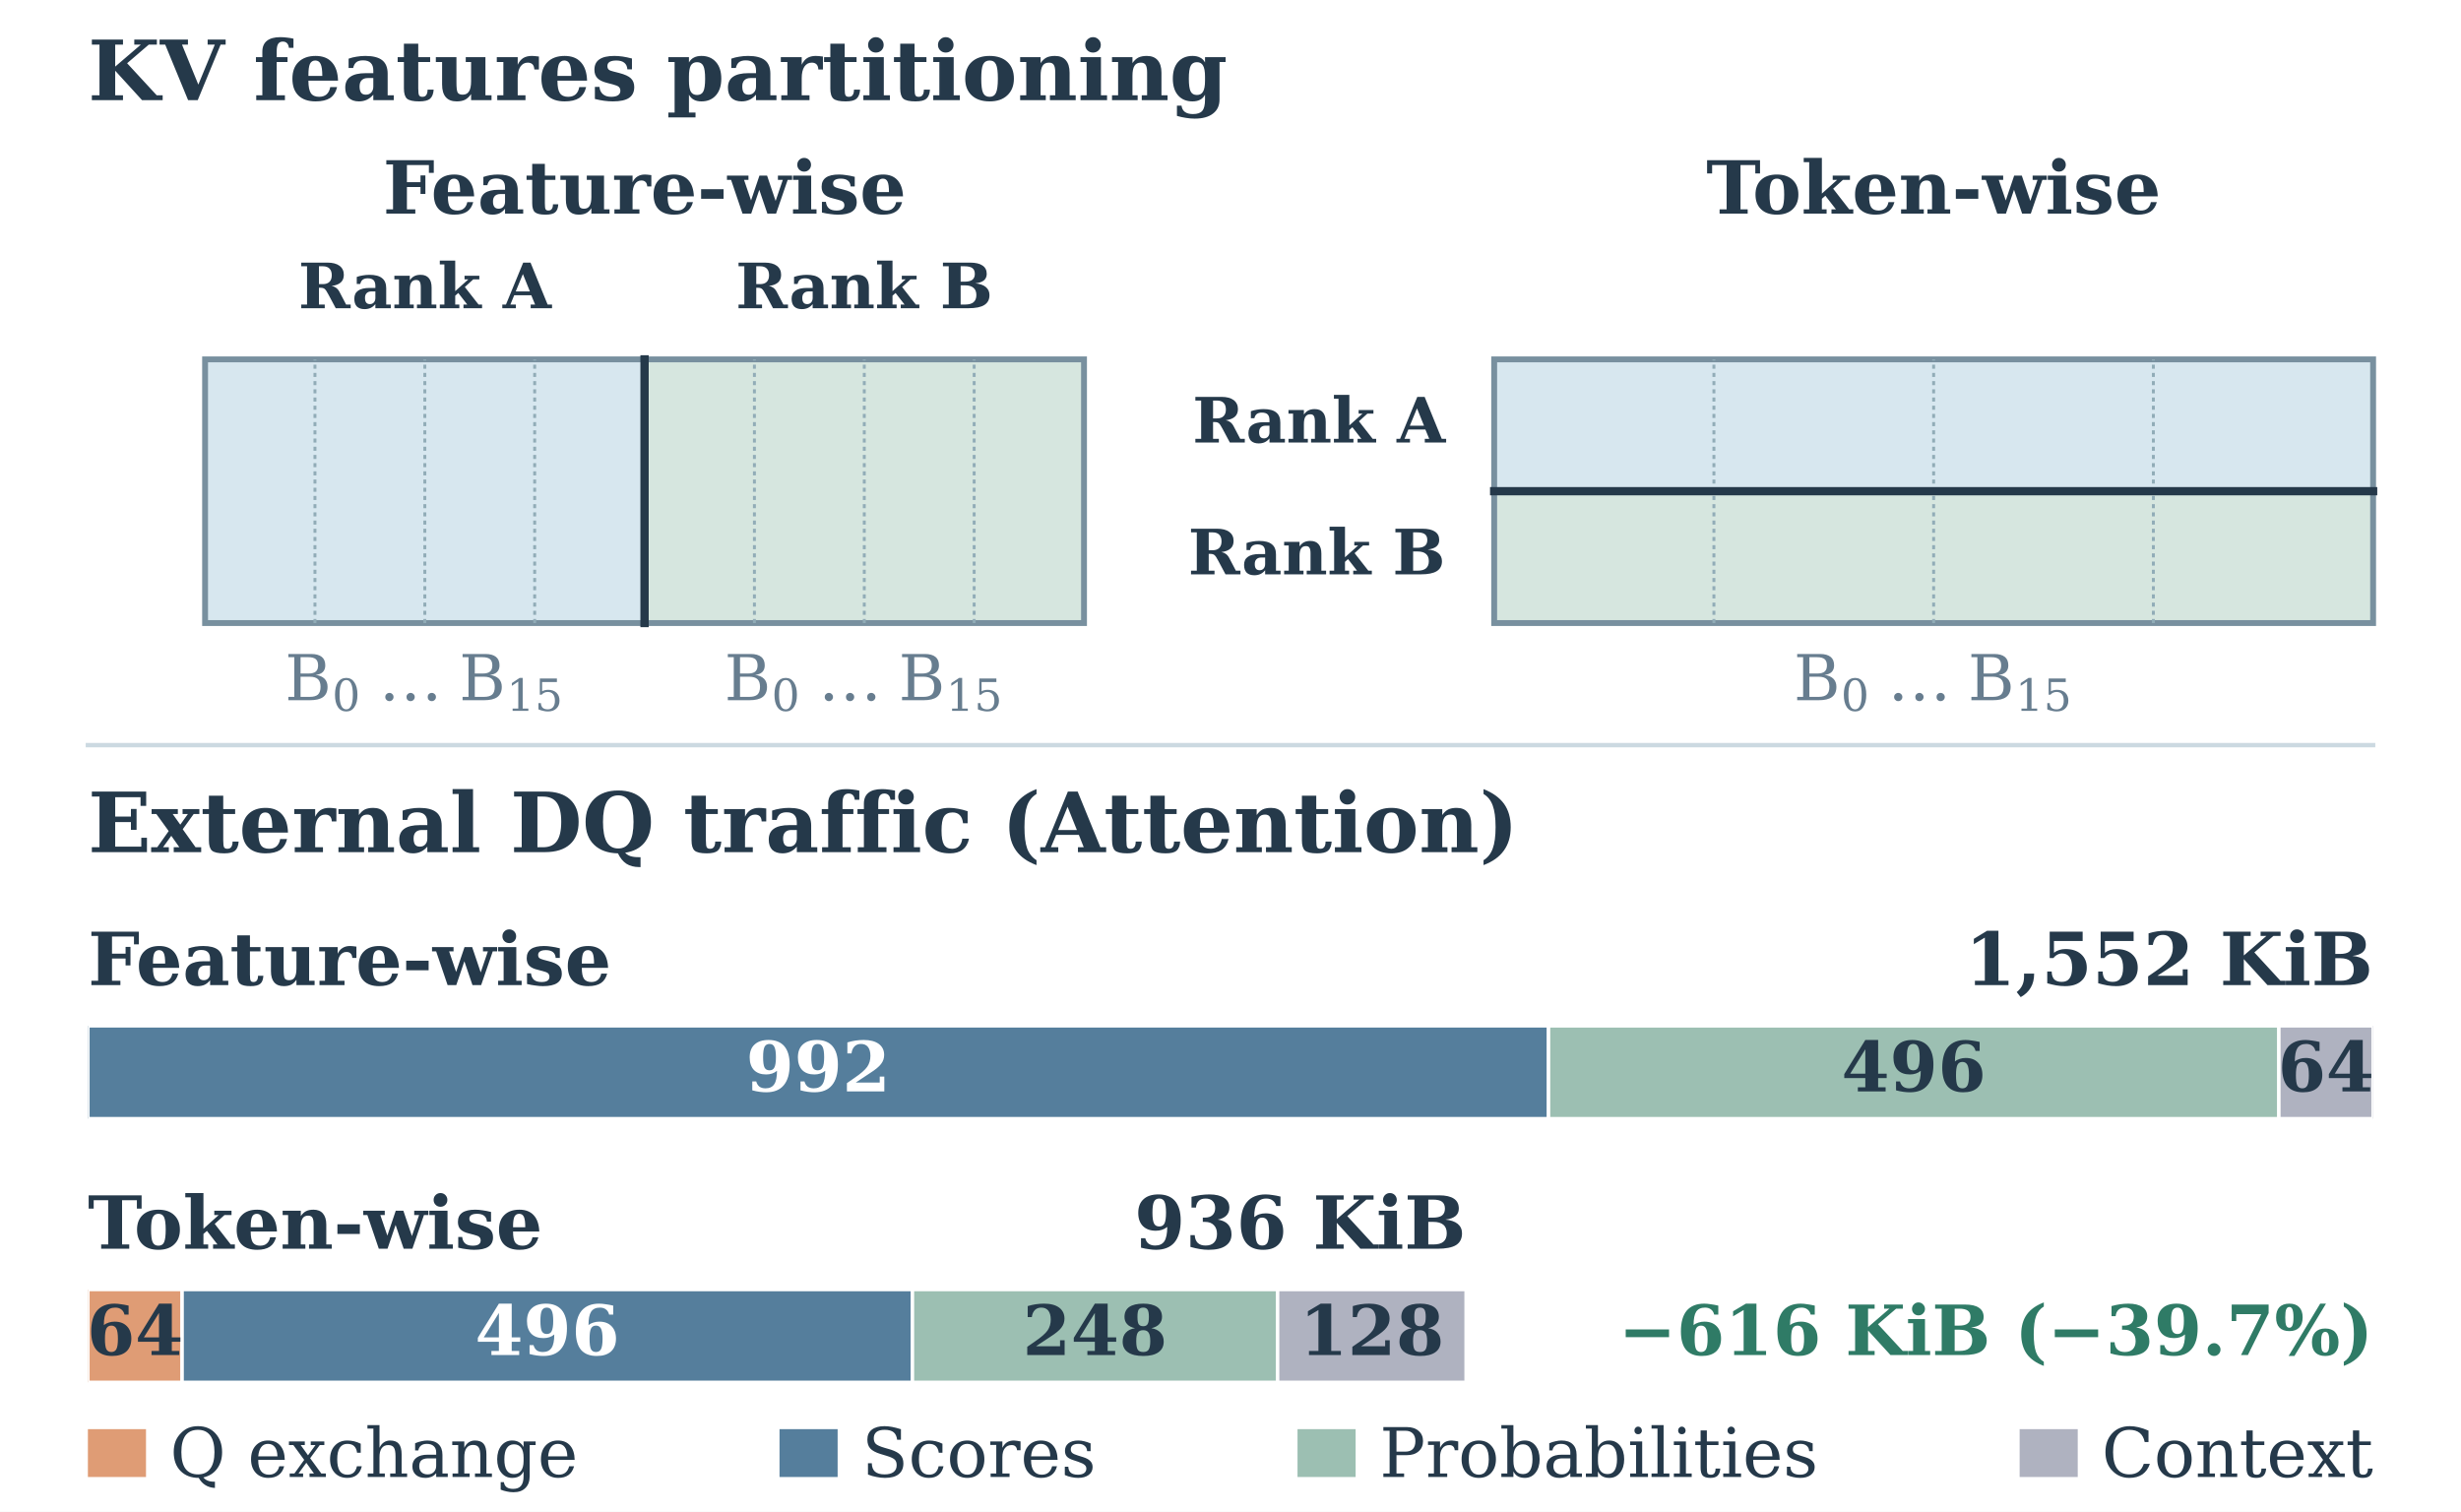
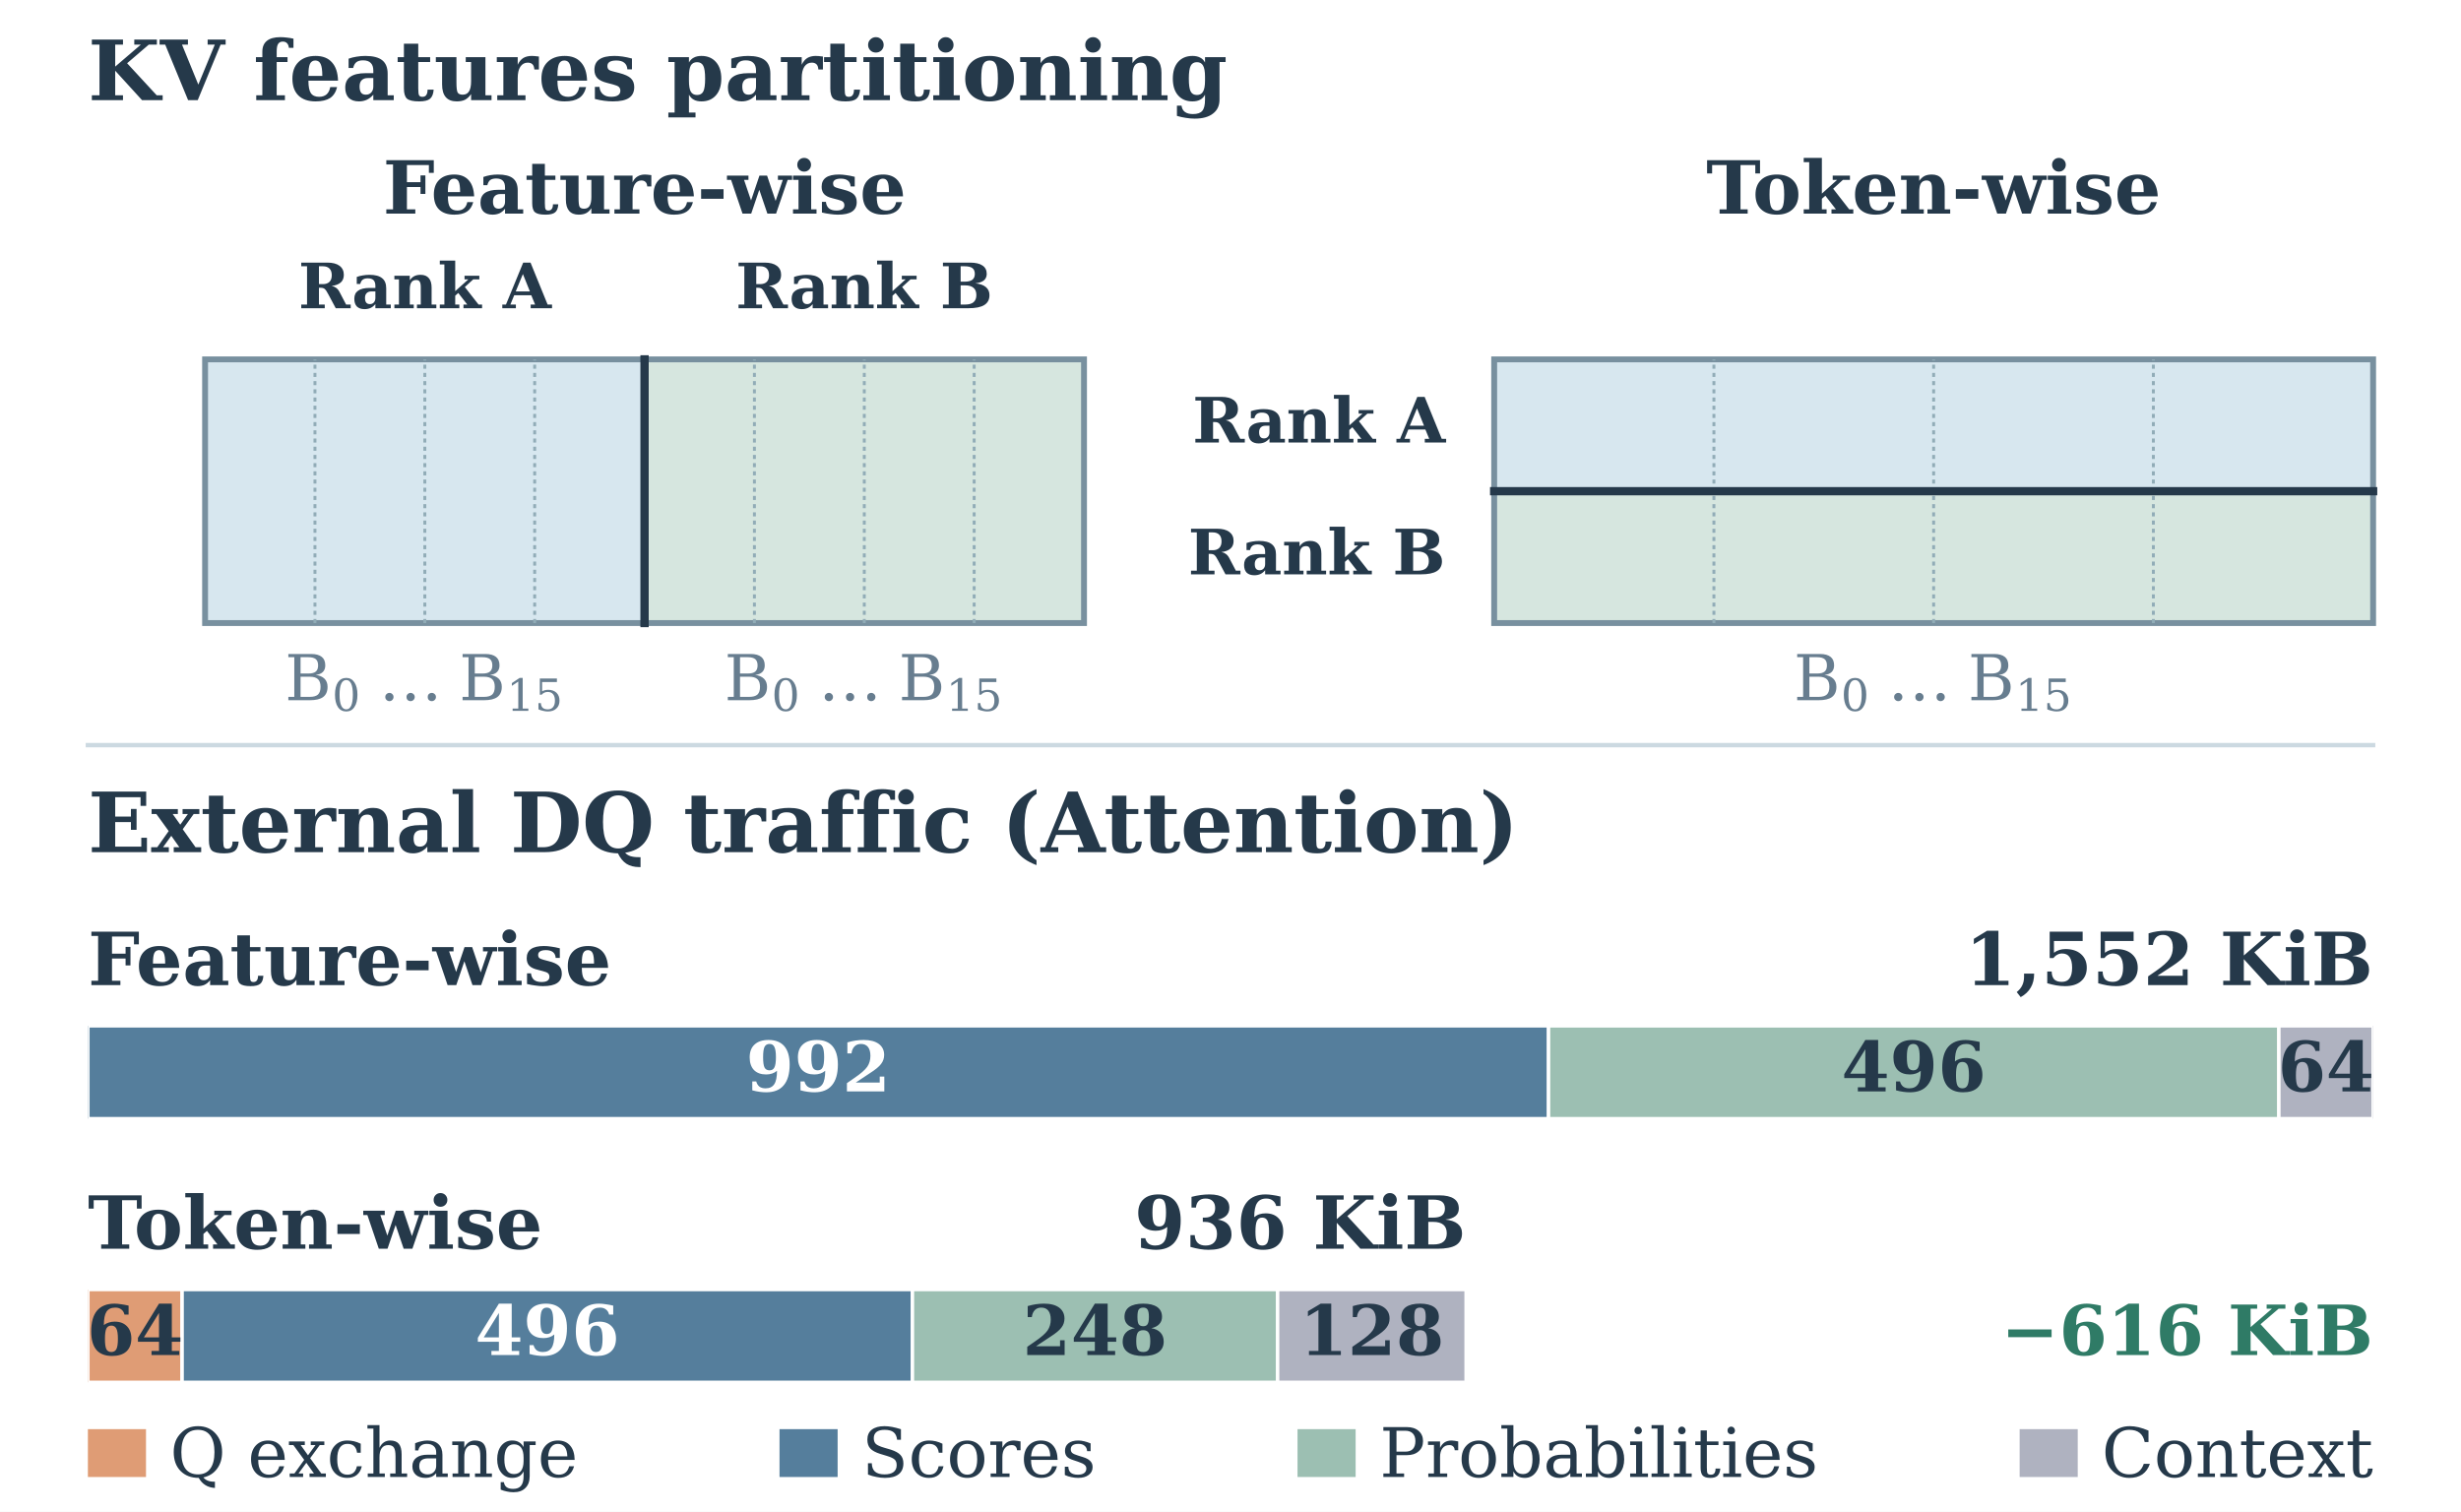
<svg xmlns="http://www.w3.org/2000/svg" width="252pt" height="154.8pt" viewBox="0 0 252 154.8" version="1.1">
  <defs>
    <style type="text/css">*{stroke-linejoin: round; stroke-linecap: butt}</style>
  </defs>
  <g id="figure_1">
    <g id="patch_1">
      <path d="M 0 154.8  L 252 154.8  L 252 0  L 0 0  z " style="fill: #ffffff" />
    </g>
    <g id="axes_1">
      <g id="patch_2">
        <path d="M 21 63.8  L 66 63.8  L 66 36.8  L 21 36.8  z " clip-path="url(#p5fda22f9e8)" style="fill: #d7e7ef" />
      </g>
      <g id="patch_3">
        <path d="M 66 63.8  L 111 63.8  L 111 36.8  L 66 36.8  z " clip-path="url(#p5fda22f9e8)" style="fill: #d6e6df" />
      </g>
      <g id="patch_4">
        <path d="M 21 63.8  L 111 63.8  L 111 36.8  L 21 36.8  L 21 63.8  z " clip-path="url(#p5fda22f9e8)" style="fill: none; stroke: #78909f; stroke-width: 0.6; stroke-linejoin: miter" />
      </g>
      <g id="patch_5">
        <path d="M 153 50.3  L 243 50.3  L 243 36.8  L 153 36.8  z " clip-path="url(#p5fda22f9e8)" style="fill: #d7e7ef" />
      </g>
      <g id="patch_6">
        <path d="M 153 63.8  L 243 63.8  L 243 50.3  L 153 50.3  z " clip-path="url(#p5fda22f9e8)" style="fill: #d6e6df" />
      </g>
      <g id="patch_7">
        <path d="M 153 63.8  L 243 63.8  L 243 36.8  L 153 36.8  L 153 63.8  z " clip-path="url(#p5fda22f9e8)" style="fill: none; stroke: #78909f; stroke-width: 0.6; stroke-linejoin: miter" />
      </g>
      <g id="line2d_1">
        <path d="M 32.25 63.8  L 32.25 36.8  " clip-path="url(#p5fda22f9e8)" style="fill: none; stroke-dasharray: 0.42,0.42; stroke-dashoffset: 0; stroke: #91acb7; stroke-width: 0.3" />
      </g>
      <g id="line2d_2">
        <path d="M 43.5 63.8  L 43.5 36.8  " clip-path="url(#p5fda22f9e8)" style="fill: none; stroke-dasharray: 0.42,0.42; stroke-dashoffset: 0; stroke: #91acb7; stroke-width: 0.3" />
      </g>
      <g id="line2d_3">
        <path d="M 54.75 63.8  L 54.75 36.8  " clip-path="url(#p5fda22f9e8)" style="fill: none; stroke-dasharray: 0.42,0.42; stroke-dashoffset: 0; stroke: #91acb7; stroke-width: 0.3" />
      </g>
      <g id="line2d_4">
        <path d="M 77.25 63.8  L 77.25 36.8  " clip-path="url(#p5fda22f9e8)" style="fill: none; stroke-dasharray: 0.42,0.42; stroke-dashoffset: 0; stroke: #91acb7; stroke-width: 0.3" />
      </g>
      <g id="line2d_5">
        <path d="M 88.5 63.8  L 88.5 36.8  " clip-path="url(#p5fda22f9e8)" style="fill: none; stroke-dasharray: 0.42,0.42; stroke-dashoffset: 0; stroke: #91acb7; stroke-width: 0.3" />
      </g>
      <g id="line2d_6">
        <path d="M 99.75 63.8  L 99.75 36.8  " clip-path="url(#p5fda22f9e8)" style="fill: none; stroke-dasharray: 0.42,0.42; stroke-dashoffset: 0; stroke: #91acb7; stroke-width: 0.3" />
      </g>
      <g id="line2d_7">
        <path d="M 66 63.8  L 66 36.8  " clip-path="url(#p5fda22f9e8)" style="fill: none; stroke: #25394a; stroke-width: 0.85; stroke-linecap: square" />
      </g>
      <g id="line2d_8">
        <path d="M 175.5 63.8  L 175.5 36.8  " clip-path="url(#p5fda22f9e8)" style="fill: none; stroke-dasharray: 0.42,0.42; stroke-dashoffset: 0; stroke: #91acb7; stroke-width: 0.3" />
      </g>
      <g id="line2d_9">
        <path d="M 198 63.8  L 198 36.8  " clip-path="url(#p5fda22f9e8)" style="fill: none; stroke-dasharray: 0.42,0.42; stroke-dashoffset: 0; stroke: #91acb7; stroke-width: 0.3" />
      </g>
      <g id="line2d_10">
        <path d="M 220.5 63.8  L 220.5 36.8  " clip-path="url(#p5fda22f9e8)" style="fill: none; stroke-dasharray: 0.42,0.42; stroke-dashoffset: 0; stroke: #91acb7; stroke-width: 0.3" />
      </g>
      <g id="line2d_11">
        <path d="M 153 50.3  L 243 50.3  " clip-path="url(#p5fda22f9e8)" style="fill: none; stroke: #25394a; stroke-width: 0.85; stroke-linecap: square" />
      </g>
      <g id="line2d_12">
        <path d="M 9 76.3  L 243 76.3  " clip-path="url(#p5fda22f9e8)" style="fill: none; stroke: #ccd9e1; stroke-width: 0.45; stroke-linecap: square" />
      </g>
      <g id="text_1">
        <text style="font-weight: 700; font-size: 8.5px; font-family: 'DejaVu Serif'; text-anchor: start; fill: #25394a" x="9" y="10.259" transform="rotate(-0 9 10.25867)">KV features partitioning</text>
      </g>
      <g id="text_2">
        <text style="font-weight: 700; font-size: 7.5px; font-family: 'DejaVu Serif'; text-anchor: middle; fill: #25394a" x="66" y="21.87" transform="rotate(-0 66 21.86953)">Feature-wise</text>
      </g>
      <g id="text_3">
        <text style="font-weight: 700; font-size: 6.4px; font-family: 'DejaVu Serif'; text-anchor: middle; fill: #25394a" x="43.5" y="31.566" transform="rotate(-0 43.5 31.566)">Rank A</text>
      </g>
      <g id="text_4">
        <g style="fill: #677d8f" transform="translate(29.1675 72.59359)">
          <text>
            <tspan x="0" y="-0.891" style="font-size: 6.5px; font-family: 'DejaVu Serif'; fill: #677d8f">B</tspan>
            <tspan x="9.629" y="-0.891" style="font-size: 6.5px; font-family: 'DejaVu Serif'; fill: #677d8f">…</tspan>
            <tspan x="17.841" y="-0.891" style="font-size: 6.5px; font-family: 'DejaVu Serif'; fill: #677d8f">B</tspan>
            <tspan x="4.84" y="0.202" style="font-size: 4.55px; font-family: 'DejaVu Serif'; fill: #677d8f">0</tspan>
            <tspan x="22.682" y="0.202" style="font-size: 4.55px; font-family: 'DejaVu Serif'; fill: #677d8f">1</tspan>
            <tspan x="25.577" y="0.202" style="font-size: 4.55px; font-family: 'DejaVu Serif'; fill: #677d8f">5</tspan>
          </text>
        </g>
      </g>
      <g id="text_5">
        <text style="font-weight: 700; font-size: 6.4px; font-family: 'DejaVu Serif'; text-anchor: middle; fill: #25394a" x="88.5" y="31.566" transform="rotate(-0 88.5 31.566)">Rank B</text>
      </g>
      <g id="text_6">
        <g style="fill: #677d8f" transform="translate(74.1675 72.59359)">
          <text>
            <tspan x="0" y="-0.891" style="font-size: 6.5px; font-family: 'DejaVu Serif'; fill: #677d8f">B</tspan>
            <tspan x="9.629" y="-0.891" style="font-size: 6.5px; font-family: 'DejaVu Serif'; fill: #677d8f">…</tspan>
            <tspan x="17.841" y="-0.891" style="font-size: 6.5px; font-family: 'DejaVu Serif'; fill: #677d8f">B</tspan>
            <tspan x="4.84" y="0.202" style="font-size: 4.55px; font-family: 'DejaVu Serif'; fill: #677d8f">0</tspan>
            <tspan x="22.682" y="0.202" style="font-size: 4.55px; font-family: 'DejaVu Serif'; fill: #677d8f">1</tspan>
            <tspan x="25.577" y="0.202" style="font-size: 4.55px; font-family: 'DejaVu Serif'; fill: #677d8f">5</tspan>
          </text>
        </g>
      </g>
      <g id="text_7">
        <text style="font-weight: 700; font-size: 7.5px; font-family: 'DejaVu Serif'; text-anchor: middle; fill: #25394a" x="198" y="21.87" transform="rotate(-0 198 21.86953)">Token-wise</text>
      </g>
      <g id="text_8">
        <text style="font-weight: 700; font-size: 6.4px; font-family: 'DejaVu Serif'; text-anchor: end; fill: #25394a" x="148" y="45.316" transform="rotate(-0 148 45.316)">Rank A</text>
      </g>
      <g id="text_9">
        <text style="font-weight: 700; font-size: 6.4px; font-family: 'DejaVu Serif'; text-anchor: end; fill: #25394a" x="148" y="58.816" transform="rotate(-0 148 58.816)">Rank B</text>
      </g>
      <g id="text_10">
        <g style="fill: #677d8f" transform="translate(183.6675 72.59359)">
          <text>
            <tspan x="0" y="-0.891" style="font-size: 6.5px; font-family: 'DejaVu Serif'; fill: #677d8f">B</tspan>
            <tspan x="9.629" y="-0.891" style="font-size: 6.5px; font-family: 'DejaVu Serif'; fill: #677d8f">…</tspan>
            <tspan x="17.841" y="-0.891" style="font-size: 6.5px; font-family: 'DejaVu Serif'; fill: #677d8f">B</tspan>
            <tspan x="4.84" y="0.202" style="font-size: 4.55px; font-family: 'DejaVu Serif'; fill: #677d8f">0</tspan>
            <tspan x="22.682" y="0.202" style="font-size: 4.55px; font-family: 'DejaVu Serif'; fill: #677d8f">1</tspan>
            <tspan x="25.577" y="0.202" style="font-size: 4.55px; font-family: 'DejaVu Serif'; fill: #677d8f">5</tspan>
          </text>
        </g>
      </g>
    </g>
    <g id="axes_2">
      <g id="patch_8">
        <path d="M 9 114.55  L 158.567 114.55  L 158.567 105.05  L 9 105.05  z " clip-path="url(#p1af8a8f2c5)" style="fill: #557e9c; stroke: #ffffff; stroke-width: 0.35; stroke-linejoin: miter" />
      </g>
      <g id="patch_9">
        <path d="M 158.567 114.55  L 233.351 114.55  L 233.351 105.05  L 158.567 105.05  z " clip-path="url(#p1af8a8f2c5)" style="fill: #9cbfb2; stroke: #ffffff; stroke-width: 0.35; stroke-linejoin: miter" />
      </g>
      <g id="patch_10">
        <path d="M 233.351 114.55  L 243 114.55  L 243 105.05  L 233.351 105.05  z " clip-path="url(#p1af8a8f2c5)" style="fill: #afb2c0; stroke: #ffffff; stroke-width: 0.35; stroke-linejoin: miter" />
      </g>
      <g id="patch_11">
        <path d="M 9 141.55  L 18.649 141.55  L 18.649 132.05  L 9 132.05  z " clip-path="url(#p1af8a8f2c5)" style="fill: #df9c75; stroke: #ffffff; stroke-width: 0.35; stroke-linejoin: miter" />
      </g>
      <g id="patch_12">
        <path d="M 18.649 141.55  L 93.433 141.55  L 93.433 132.05  L 18.649 132.05  z " clip-path="url(#p1af8a8f2c5)" style="fill: #557e9c; stroke: #ffffff; stroke-width: 0.35; stroke-linejoin: miter" />
      </g>
      <g id="patch_13">
        <path d="M 93.433 141.55  L 130.825 141.55  L 130.825 132.05  L 93.433 132.05  z " clip-path="url(#p1af8a8f2c5)" style="fill: #9cbfb2; stroke: #ffffff; stroke-width: 0.35; stroke-linejoin: miter" />
      </g>
      <g id="patch_14">
        <path d="M 130.825 141.55  L 150.124 141.55  L 150.124 132.05  L 130.825 132.05  z " clip-path="url(#p1af8a8f2c5)" style="fill: #afb2c0; stroke: #ffffff; stroke-width: 0.35; stroke-linejoin: miter" />
      </g>
      <g id="text_11">
        <text style="font-weight: 700; font-size: 8.5px; font-family: 'DejaVu Serif'; text-anchor: start; fill: #25394a" x="9" y="87.259" transform="rotate(-0 9 87.25867)">External DQ traffic (Attention)</text>
      </g>
      <g id="text_12">
        <text style="font-weight: 700; font-size: 7.1px; font-family: 'DejaVu Serif'; text-anchor: middle; fill: #ffffff" x="83.784" y="111.759" transform="rotate(-0 83.78351 111.7592)">992</text>
      </g>
      <g id="text_13">
        <text style="font-weight: 700; font-size: 7.1px; font-family: 'DejaVu Serif'; text-anchor: middle; fill: #25394a" x="195.959" y="111.759" transform="rotate(-0 195.9588 111.7592)">496</text>
      </g>
      <g id="text_14">
        <text style="font-weight: 700; font-size: 7.1px; font-family: 'DejaVu Serif'; text-anchor: middle; fill: #25394a" x="238.175" y="111.759" transform="rotate(-0 238.1753 111.7592)">64</text>
      </g>
      <g id="text_15">
        <text style="font-weight: 700; font-size: 7.5px; font-family: 'DejaVu Serif'; text-anchor: start; fill: #25394a" x="9" y="100.87" transform="rotate(-0 9 100.8695)">Feature-wise</text>
      </g>
      <g id="text_16">
        <text style="font-weight: 700; font-size: 7.5px; font-family: 'DejaVu Serif'; text-anchor: end; fill: #25394a" x="243" y="100.87" transform="rotate(-0 243 100.8695)">1,552 KiB</text>
      </g>
      <g id="text_17">
        <text style="font-weight: 700; font-size: 7.1px; font-family: 'DejaVu Serif'; text-anchor: middle; fill: #25394a" x="13.825" y="138.759" transform="rotate(-0 13.82474 138.7592)">64</text>
      </g>
      <g id="text_18">
        <text style="font-weight: 700; font-size: 7.1px; font-family: 'DejaVu Serif'; text-anchor: middle; fill: #ffffff" x="56.041" y="138.759" transform="rotate(-0 56.04124 138.7592)">496</text>
      </g>
      <g id="text_19">
        <text style="font-weight: 700; font-size: 7.1px; font-family: 'DejaVu Serif'; text-anchor: middle; fill: #25394a" x="112.129" y="138.759" transform="rotate(-0 112.1289 138.7592)">248</text>
      </g>
      <g id="text_20">
        <text style="font-weight: 700; font-size: 7.1px; font-family: 'DejaVu Serif'; text-anchor: middle; fill: #25394a" x="140.474" y="138.759" transform="rotate(-0 140.4742 138.7592)">128</text>
      </g>
      <g id="text_21">
        <text style="font-weight: 700; font-size: 7.5px; font-family: 'DejaVu Serif'; text-anchor: start; fill: #25394a" x="9" y="127.87" transform="rotate(-0 9 127.8695)">Token-wise</text>
      </g>
      <g id="text_22">
        <text style="font-weight: 700; font-size: 7.5px; font-family: 'DejaVu Serif'; text-anchor: end; fill: #25394a" x="150.124" y="127.87" transform="rotate(-0 150.1237 127.8695)">936 KiB</text>
      </g>
      <g id="text_23">
-         <text style="font-weight: 700; font-size: 7.1px; font-family: 'DejaVu Serif'; text-anchor: end; fill: #2f7b66" x="243" y="138.759" transform="rotate(-0 243 138.7592)">−616 KiB (−39.7%)</text>
+         <text style="font-weight: 700; font-size: 7.1px; font-family: 'DejaVu Serif'; text-anchor: end; fill: #2f7b66" x="243" y="138.759" transform="rotate(-0 243 138.7592)">−616 KiB</text>
      </g>
    </g>
    <g id="legend_1">
      <g id="patch_15">
        <path d="M 9 151.245  L 14.95 151.245  L 14.95 146.345  L 9 146.345  z " style="fill: #df9c75" />
      </g>
      <g id="text_24">
        <text style="font-size: 7px; font-family: 'DejaVu Serif'; text-anchor: start; fill: #25394a" x="17.4" y="151.245" transform="rotate(-0 17.4 151.2447)">Q exchange</text>
      </g>
      <g id="patch_16">
        <path d="M 79.821 151.245  L 85.771 151.245  L 85.771 146.345  L 79.821 146.345  z " style="fill: #557e9c" />
      </g>
      <g id="text_25">
        <text style="font-size: 7px; font-family: 'DejaVu Serif'; text-anchor: start; fill: #25394a" x="88.221" y="151.245" transform="rotate(-0 88.22099 151.2447)">Scores</text>
      </g>
      <g id="patch_17">
        <path d="M 132.863 151.245  L 138.813 151.245  L 138.813 146.345  L 132.863 146.345  z " style="fill: #9cbfb2" />
      </g>
      <g id="text_26">
        <text style="font-size: 7px; font-family: 'DejaVu Serif'; text-anchor: start; fill: #25394a" x="141.263" y="151.245" transform="rotate(-0 141.2631 151.2447)">Probabilities</text>
      </g>
      <g id="patch_18">
        <path d="M 206.805 151.245  L 212.755 151.245  L 212.755 146.345  L 206.805 146.345  z " style="fill: #afb2c0" />
      </g>
      <g id="text_27">
        <text style="font-size: 7px; font-family: 'DejaVu Serif'; text-anchor: start; fill: #25394a" x="215.205" y="151.245" transform="rotate(-0 215.2045 151.2447)">Context</text>
      </g>
    </g>
  </g>
  <defs>
    <clipPath id="p5fda22f9e8">
      <rect x="0" y="0" width="252" height="154.8" />
    </clipPath>
    <clipPath id="p1af8a8f2c5">
      <rect x="9" y="78.8" width="234" height="76" />
    </clipPath>
  </defs>
</svg>
